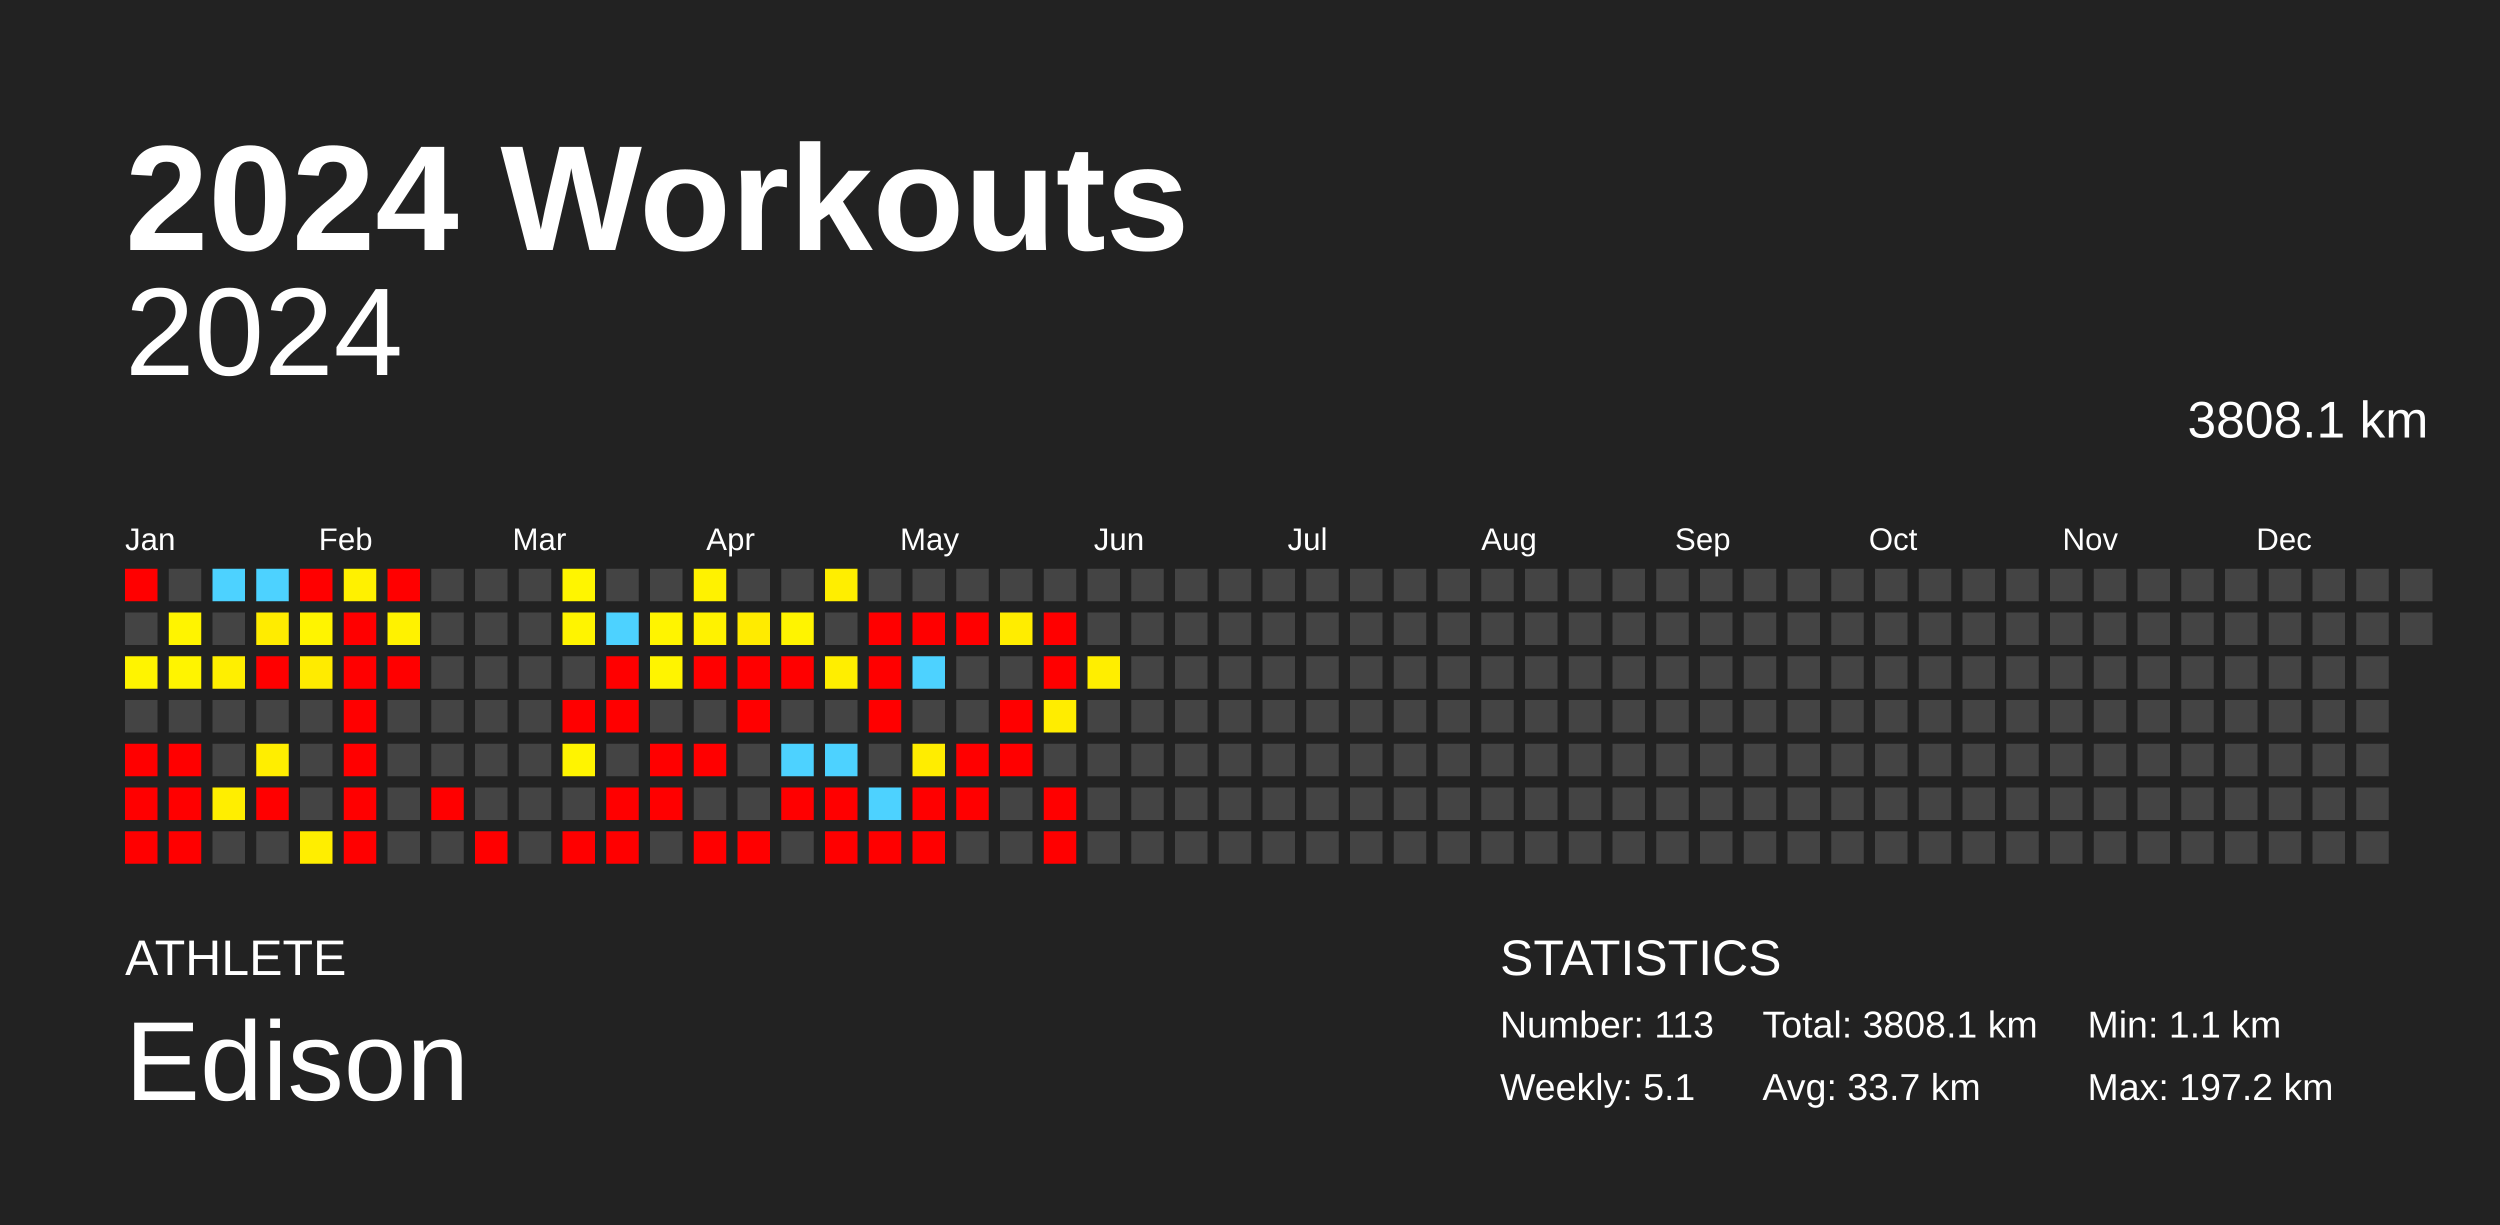
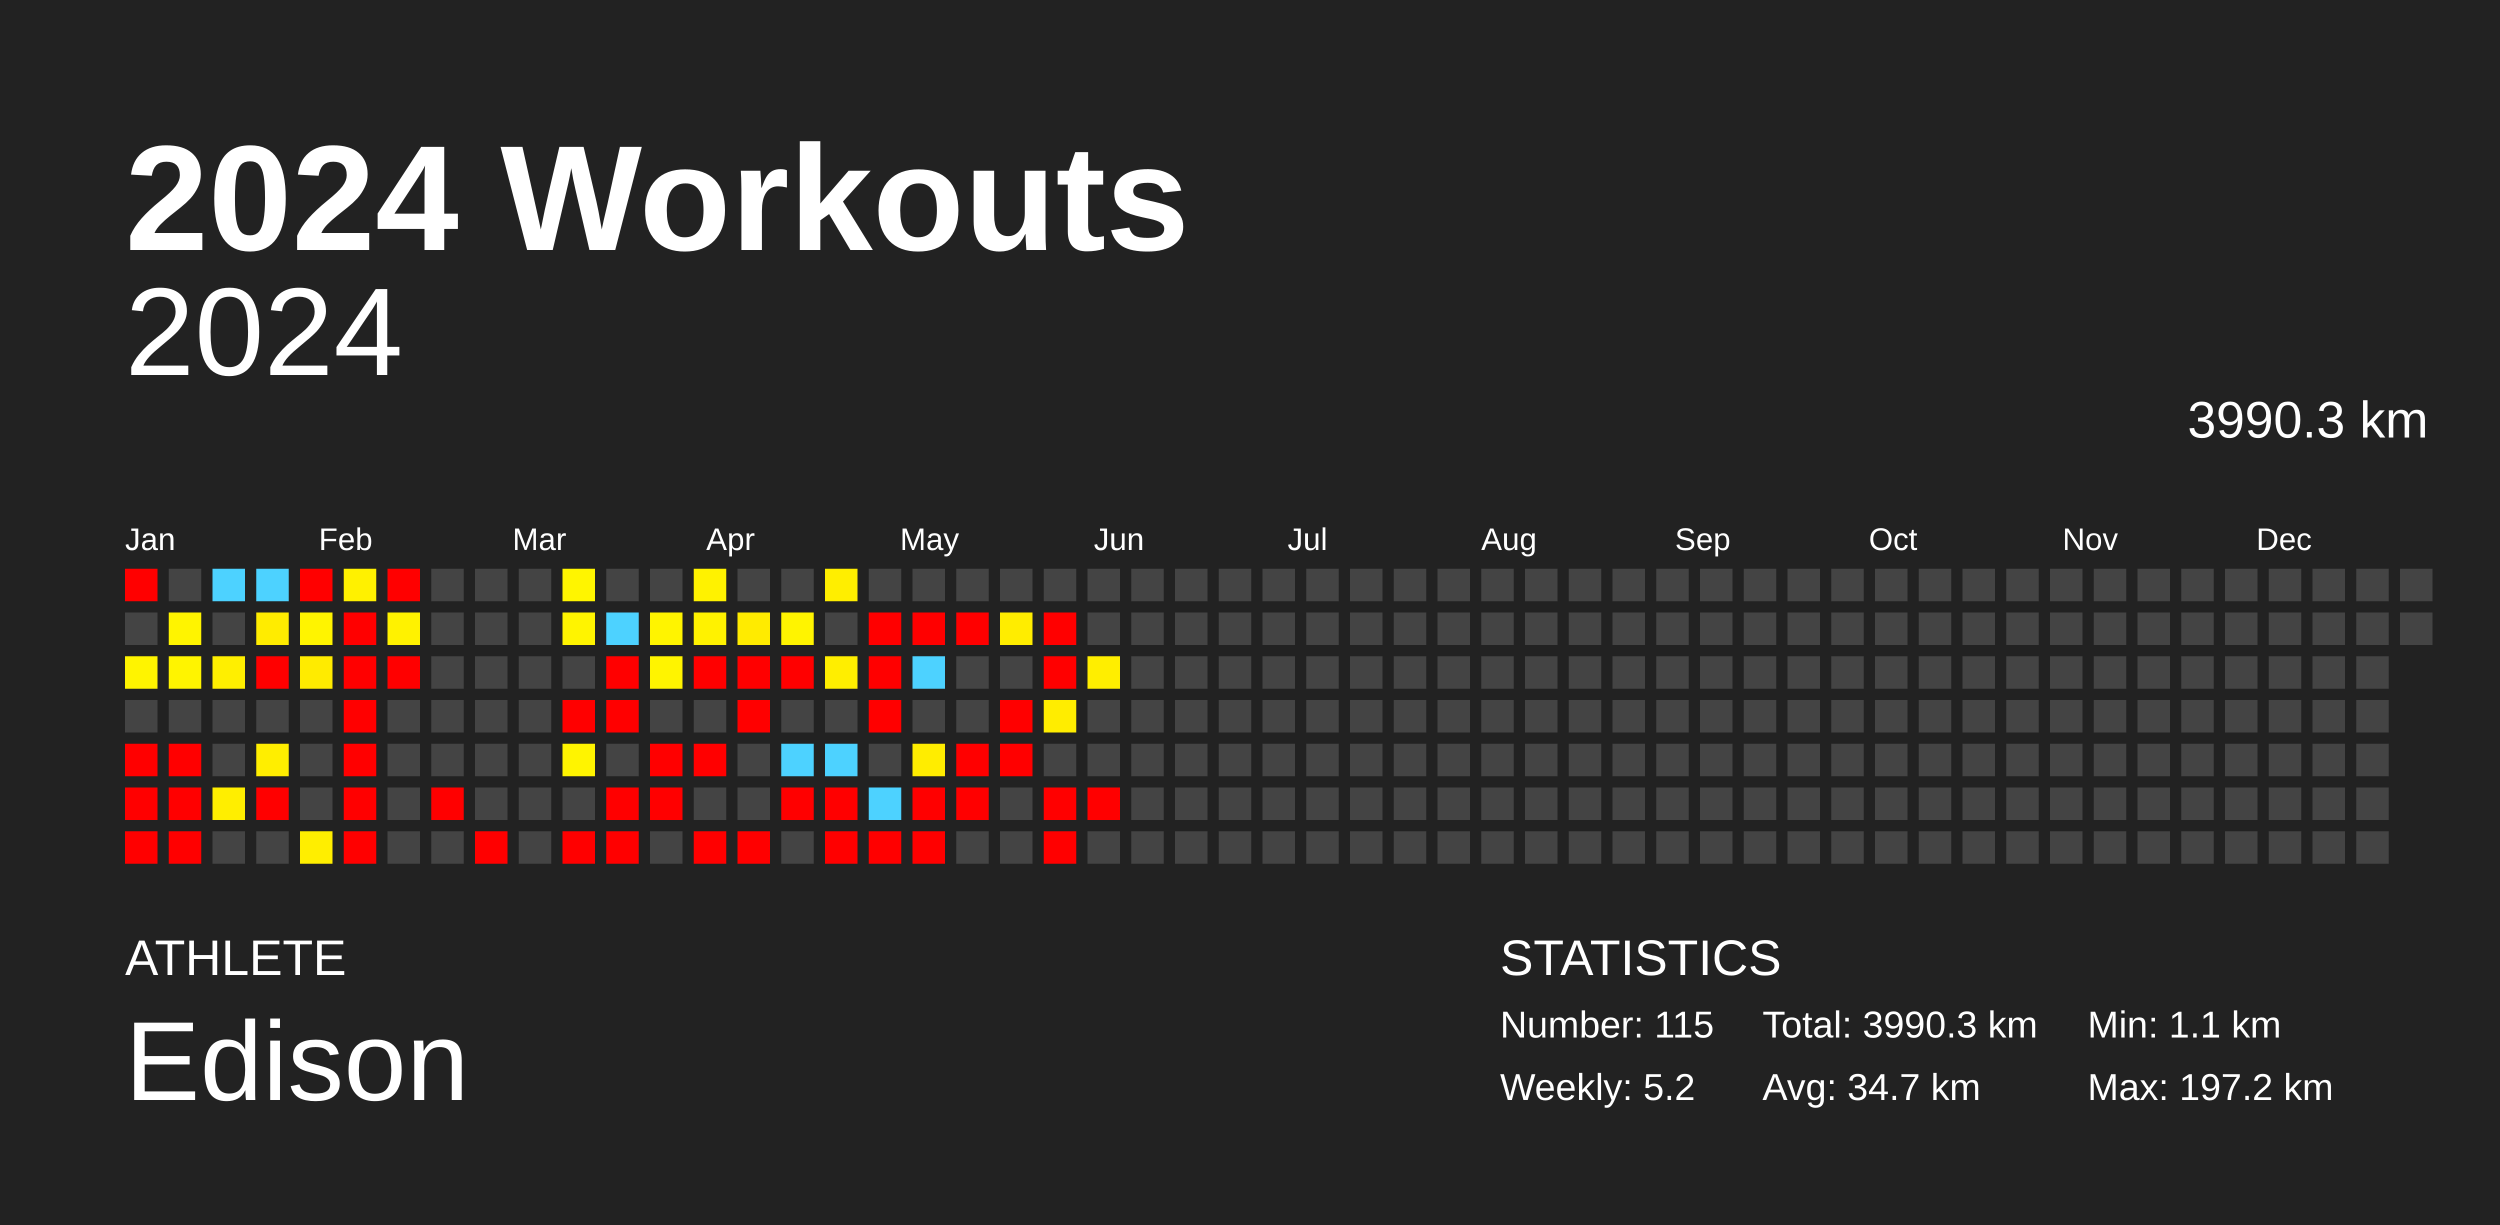
<svg xmlns="http://www.w3.org/2000/svg" baseProfile="full" height="98mm" version="1.1" viewBox="0,0,200,98" width="200mm">
  <defs />
  <rect fill="#222222" height="98" width="200" x="0" y="0" />
  <text fill="#FFFFFF" style="font-size:12px; font-family:Arial; font-weight:bold;" x="10" y="20">2024 Workouts</text>
  <text fill="#FFFFFF" style="font-size:4px; font-family:Arial" x="10" y="78">ATHLETE</text>
  <text fill="#FFFFFF" style="font-size:9px; font-family:Arial" x="10" y="88">Edison</text>
  <text fill="#FFFFFF" style="font-size:4px; font-family:Arial" x="120" y="78">STATISTICS</text>
-   <text fill="#FFFFFF" style="font-size:3px; font-family:Arial" x="120" y="83">Number: 113</text>
-   <text fill="#FFFFFF" style="font-size:3px; font-family:Arial" x="120" y="88">Weekly: 5.1</text>
-   <text fill="#FFFFFF" style="font-size:3px; font-family:Arial" x="141" y="83">Total: 3808.1 km</text>
-   <text fill="#FFFFFF" style="font-size:3px; font-family:Arial" x="141" y="88">Avg: 33.7 km</text>
+   <text fill="#FFFFFF" style="font-size:3px; font-family:Arial" x="120" y="83">Number: 115</text>
+   <text fill="#FFFFFF" style="font-size:3px; font-family:Arial" x="120" y="88">Weekly: 5.2</text>
+   <text fill="#FFFFFF" style="font-size:3px; font-family:Arial" x="141" y="83">Total: 3990.3 km</text>
+   <text fill="#FFFFFF" style="font-size:3px; font-family:Arial" x="141" y="88">Avg: 34.7 km</text>
  <text fill="#FFFFFF" style="font-size:3px; font-family:Arial" x="167" y="83">Min: 1.1 km</text>
  <text fill="#FFFFFF" style="font-size:3px; font-family:Arial" x="167" y="88">Max: 197.2 km</text>
  <text alignment-baseline="hanging" fill="#FFFFFF" style="font-size:10.0px; font-family:Arial;" x="10" y="30">2024</text>
-   <text alignment-baseline="hanging" fill="#FFFFFF" style="font-size:4.125px; font-family:Arial;" x="175" y="35">3808.1 km</text>
+   <text alignment-baseline="hanging" fill="#FFFFFF" style="font-size:4.125px; font-family:Arial;" x="175" y="35">3990.3 km</text>
  <text fill="#FFFFFF" style="font-size:2.5px; font-family:Arial" x="10.0" y="44">Jan</text>
  <text fill="#FFFFFF" style="font-size:2.5px; font-family:Arial" x="25.5" y="44">Feb</text>
  <text fill="#FFFFFF" style="font-size:2.5px; font-family:Arial" x="41.0" y="44">Mar</text>
  <text fill="#FFFFFF" style="font-size:2.5px; font-family:Arial" x="56.5" y="44">Apr</text>
  <text fill="#FFFFFF" style="font-size:2.5px; font-family:Arial" x="72.0" y="44">May</text>
  <text fill="#FFFFFF" style="font-size:2.5px; font-family:Arial" x="87.5" y="44">Jun</text>
  <text fill="#FFFFFF" style="font-size:2.5px; font-family:Arial" x="103.0" y="44">Jul</text>
  <text fill="#FFFFFF" style="font-size:2.5px; font-family:Arial" x="118.5" y="44">Aug</text>
  <text fill="#FFFFFF" style="font-size:2.5px; font-family:Arial" x="134.0" y="44">Sep</text>
  <text fill="#FFFFFF" style="font-size:2.5px; font-family:Arial" x="149.5" y="44">Oct</text>
  <text fill="#FFFFFF" style="font-size:2.5px; font-family:Arial" x="165.0" y="44">Nov</text>
  <text fill="#FFFFFF" style="font-size:2.5px; font-family:Arial" x="180.5" y="44">Dec</text>
  <rect fill="red" height="2.6" width="2.6" x="10.0" y="45.5" />
  <rect fill="#444444" height="2.6" width="2.6" x="10.0" y="49.0" />
  <rect fill="#fff400" height="2.6" width="2.6" x="10.0" y="52.5" />
  <rect fill="#444444" height="2.6" width="2.6" x="10.0" y="56.0" />
  <rect fill="red" height="2.6" width="2.6" x="10.0" y="59.5" />
  <rect fill="red" height="2.6" width="2.6" x="10.0" y="63.0" />
  <rect fill="red" height="2.6" width="2.6" x="10.0" y="66.5" />
  <rect fill="#444444" height="2.6" width="2.6" x="13.5" y="45.5" />
  <rect fill="#fff400" height="2.6" width="2.6" x="13.5" y="49.0" />
  <rect fill="#fff400" height="2.6" width="2.6" x="13.5" y="52.5" />
  <rect fill="#444444" height="2.6" width="2.6" x="13.5" y="56.0" />
  <rect fill="red" height="2.6" width="2.6" x="13.5" y="59.5" />
  <rect fill="red" height="2.6" width="2.6" x="13.5" y="63.0" />
  <rect fill="red" height="2.6" width="2.6" x="13.5" y="66.5" />
  <rect fill="#4dd2ff" height="2.6" width="2.6" x="17.0" y="45.5" />
  <rect fill="#444444" height="2.6" width="2.6" x="17.0" y="49.0" />
  <rect fill="#ffef00" height="2.6" width="2.6" x="17.0" y="52.5" />
  <rect fill="#444444" height="2.6" width="2.6" x="17.0" y="56.0" />
  <rect fill="#444444" height="2.6" width="2.6" x="17.0" y="59.5" />
  <rect fill="#ffee00" height="2.6" width="2.6" x="17.0" y="63.0" />
  <rect fill="#444444" height="2.6" width="2.6" x="17.0" y="66.5" />
  <rect fill="#4dd2ff" height="2.6" width="2.6" x="20.5" y="45.5" />
  <rect fill="#ffec00" height="2.6" width="2.6" x="20.5" y="49.0" />
  <rect fill="red" height="2.6" width="2.6" x="20.5" y="52.5" />
  <rect fill="#444444" height="2.6" width="2.6" x="20.5" y="56.0" />
  <rect fill="#ffee00" height="2.6" width="2.6" x="20.5" y="59.5" />
  <rect fill="red" height="2.6" width="2.6" x="20.5" y="63.0" />
  <rect fill="#444444" height="2.6" width="2.6" x="20.5" y="66.5" />
  <rect fill="red" height="2.6" width="2.6" x="24.0" y="45.5" />
  <rect fill="#fff400" height="2.6" width="2.6" x="24.0" y="49.0" />
  <rect fill="#ffeb00" height="2.6" width="2.6" x="24.0" y="52.5" />
  <rect fill="#444444" height="2.6" width="2.6" x="24.0" y="56.0" />
  <rect fill="#444444" height="2.6" width="2.6" x="24.0" y="59.5" />
  <rect fill="#444444" height="2.6" width="2.6" x="24.0" y="63.0" />
  <rect fill="#ffee00" height="2.6" width="2.6" x="24.0" y="66.5" />
  <rect fill="#fff100" height="2.6" width="2.6" x="27.5" y="45.5" />
  <rect fill="red" height="2.6" width="2.6" x="27.5" y="49.0" />
  <rect fill="red" height="2.6" width="2.6" x="27.5" y="52.5" />
  <rect fill="red" height="2.6" width="2.6" x="27.5" y="56.0" />
  <rect fill="red" height="2.6" width="2.6" x="27.5" y="59.5" />
  <rect fill="red" height="2.6" width="2.6" x="27.5" y="63.0" />
  <rect fill="red" height="2.6" width="2.6" x="27.5" y="66.5" />
  <rect fill="red" height="2.6" width="2.6" x="31.0" y="45.5" />
  <rect fill="#fff200" height="2.6" width="2.6" x="31.0" y="49.0" />
  <rect fill="red" height="2.6" width="2.6" x="31.0" y="52.5" />
  <rect fill="#444444" height="2.6" width="2.6" x="31.0" y="56.0" />
  <rect fill="#444444" height="2.6" width="2.6" x="31.0" y="59.5" />
  <rect fill="#444444" height="2.6" width="2.6" x="31.0" y="63.0" />
  <rect fill="#444444" height="2.6" width="2.6" x="31.0" y="66.5" />
  <rect fill="#444444" height="2.6" width="2.6" x="34.5" y="45.5" />
  <rect fill="#444444" height="2.6" width="2.6" x="34.5" y="49.0" />
  <rect fill="#444444" height="2.6" width="2.6" x="34.5" y="52.5" />
  <rect fill="#444444" height="2.6" width="2.6" x="34.5" y="56.0" />
  <rect fill="#444444" height="2.6" width="2.6" x="34.5" y="59.5" />
  <rect fill="red" height="2.6" width="2.6" x="34.5" y="63.0" />
  <rect fill="#444444" height="2.6" width="2.6" x="34.5" y="66.5" />
  <rect fill="#444444" height="2.6" width="2.6" x="38.0" y="45.5" />
  <rect fill="#444444" height="2.6" width="2.6" x="38.0" y="49.0" />
  <rect fill="#444444" height="2.6" width="2.6" x="38.0" y="52.5" />
  <rect fill="#444444" height="2.6" width="2.6" x="38.0" y="56.0" />
  <rect fill="#444444" height="2.6" width="2.6" x="38.0" y="59.5" />
  <rect fill="#444444" height="2.6" width="2.6" x="38.0" y="63.0" />
  <rect fill="red" height="2.6" width="2.6" x="38.0" y="66.5" />
  <rect fill="#444444" height="2.6" width="2.6" x="41.5" y="45.5" />
  <rect fill="#444444" height="2.6" width="2.6" x="41.5" y="49.0" />
  <rect fill="#444444" height="2.6" width="2.6" x="41.5" y="52.5" />
  <rect fill="#444444" height="2.6" width="2.6" x="41.5" y="56.0" />
  <rect fill="#444444" height="2.6" width="2.6" x="41.5" y="59.5" />
  <rect fill="#444444" height="2.6" width="2.6" x="41.5" y="63.0" />
  <rect fill="#444444" height="2.6" width="2.6" x="41.5" y="66.5" />
  <rect fill="#fff500" height="2.6" width="2.6" x="45.0" y="45.5" />
  <rect fill="#fff400" height="2.6" width="2.6" x="45.0" y="49.0" />
  <rect fill="#444444" height="2.6" width="2.6" x="45.0" y="52.5" />
  <rect fill="red" height="2.6" width="2.6" x="45.0" y="56.0" />
  <rect fill="#fff400" height="2.6" width="2.6" x="45.0" y="59.5" />
  <rect fill="#444444" height="2.6" width="2.6" x="45.0" y="63.0" />
  <rect fill="red" height="2.6" width="2.6" x="45.0" y="66.5" />
  <rect fill="#444444" height="2.6" width="2.6" x="48.5" y="45.5" />
  <rect fill="#4dd2ff" height="2.6" width="2.6" x="48.5" y="49.0" />
  <rect fill="red" height="2.6" width="2.6" x="48.5" y="52.5" />
  <rect fill="red" height="2.6" width="2.6" x="48.5" y="56.0" />
  <rect fill="#444444" height="2.6" width="2.6" x="48.5" y="59.5" />
  <rect fill="red" height="2.6" width="2.6" x="48.5" y="63.0" />
  <rect fill="red" height="2.6" width="2.6" x="48.5" y="66.5" />
  <rect fill="#444444" height="2.6" width="2.6" x="52.0" y="45.5" />
  <rect fill="#fff400" height="2.6" width="2.6" x="52.0" y="49.0" />
  <rect fill="#fff400" height="2.6" width="2.6" x="52.0" y="52.5" />
  <rect fill="#444444" height="2.6" width="2.6" x="52.0" y="56.0" />
  <rect fill="red" height="2.6" width="2.6" x="52.0" y="59.5" />
  <rect fill="red" height="2.6" width="2.6" x="52.0" y="63.0" />
  <rect fill="#444444" height="2.6" width="2.6" x="52.0" y="66.5" />
  <rect fill="#fff200" height="2.6" width="2.6" x="55.5" y="45.5" />
  <rect fill="#fff200" height="2.6" width="2.6" x="55.5" y="49.0" />
  <rect fill="red" height="2.6" width="2.6" x="55.5" y="52.5" />
  <rect fill="#444444" height="2.6" width="2.6" x="55.5" y="56.0" />
  <rect fill="red" height="2.6" width="2.6" x="55.5" y="59.5" />
  <rect fill="#444444" height="2.6" width="2.6" x="55.5" y="63.0" />
  <rect fill="red" height="2.6" width="2.6" x="55.5" y="66.5" />
  <rect fill="#444444" height="2.6" width="2.6" x="59.0" y="45.5" />
  <rect fill="#ffeb00" height="2.6" width="2.6" x="59.0" y="49.0" />
  <rect fill="red" height="2.6" width="2.6" x="59.0" y="52.5" />
  <rect fill="red" height="2.6" width="2.6" x="59.0" y="56.0" />
  <rect fill="#444444" height="2.6" width="2.6" x="59.0" y="59.5" />
  <rect fill="#444444" height="2.6" width="2.6" x="59.0" y="63.0" />
  <rect fill="red" height="2.6" width="2.6" x="59.0" y="66.5" />
  <rect fill="#444444" height="2.6" width="2.6" x="62.5" y="45.5" />
  <rect fill="#fff400" height="2.6" width="2.6" x="62.5" y="49.0" />
  <rect fill="red" height="2.6" width="2.6" x="62.5" y="52.5" />
  <rect fill="#444444" height="2.6" width="2.6" x="62.5" y="56.0" />
  <rect fill="#4dd2ff" height="2.6" width="2.6" x="62.5" y="59.5" />
  <rect fill="red" height="2.6" width="2.6" x="62.5" y="63.0" />
  <rect fill="#444444" height="2.6" width="2.6" x="62.5" y="66.5" />
  <rect fill="#ffee00" height="2.6" width="2.6" x="66.0" y="45.5" />
  <rect fill="#444444" height="2.6" width="2.6" x="66.0" y="49.0" />
  <rect fill="#ffee00" height="2.6" width="2.6" x="66.0" y="52.5" />
  <rect fill="#444444" height="2.6" width="2.6" x="66.0" y="56.0" />
  <rect fill="#4dd2ff" height="2.6" width="2.6" x="66.0" y="59.5" />
  <rect fill="red" height="2.6" width="2.6" x="66.0" y="63.0" />
  <rect fill="red" height="2.6" width="2.6" x="66.0" y="66.5" />
  <rect fill="#444444" height="2.6" width="2.6" x="69.5" y="45.5" />
  <rect fill="red" height="2.6" width="2.6" x="69.5" y="49.0" />
  <rect fill="red" height="2.6" width="2.6" x="69.5" y="52.5" />
  <rect fill="red" height="2.6" width="2.6" x="69.5" y="56.0" />
  <rect fill="#444444" height="2.6" width="2.6" x="69.5" y="59.5" />
  <rect fill="#4dd2ff" height="2.6" width="2.6" x="69.5" y="63.0" />
  <rect fill="red" height="2.6" width="2.6" x="69.5" y="66.5" />
  <rect fill="#444444" height="2.6" width="2.6" x="73.0" y="45.5" />
  <rect fill="red" height="2.6" width="2.6" x="73.0" y="49.0" />
  <rect fill="#4dd2ff" height="2.6" width="2.6" x="73.0" y="52.5" />
  <rect fill="#444444" height="2.6" width="2.6" x="73.0" y="56.0" />
  <rect fill="#ffed00" height="2.6" width="2.6" x="73.0" y="59.5" />
  <rect fill="red" height="2.6" width="2.6" x="73.0" y="63.0" />
  <rect fill="red" height="2.6" width="2.6" x="73.0" y="66.5" />
  <rect fill="#444444" height="2.6" width="2.6" x="76.5" y="45.5" />
  <rect fill="red" height="2.6" width="2.6" x="76.5" y="49.0" />
  <rect fill="#444444" height="2.6" width="2.6" x="76.5" y="52.5" />
  <rect fill="#444444" height="2.6" width="2.6" x="76.5" y="56.0" />
  <rect fill="red" height="2.6" width="2.6" x="76.5" y="59.5" />
  <rect fill="red" height="2.6" width="2.6" x="76.5" y="63.0" />
  <rect fill="#444444" height="2.6" width="2.6" x="76.5" y="66.5" />
  <rect fill="#444444" height="2.6" width="2.6" x="80.0" y="45.5" />
  <rect fill="#ffed00" height="2.6" width="2.6" x="80.0" y="49.0" />
  <rect fill="#444444" height="2.6" width="2.6" x="80.0" y="52.5" />
  <rect fill="red" height="2.6" width="2.6" x="80.0" y="56.0" />
  <rect fill="red" height="2.6" width="2.6" x="80.0" y="59.5" />
  <rect fill="#444444" height="2.6" width="2.6" x="80.0" y="63.0" />
  <rect fill="#444444" height="2.6" width="2.6" x="80.0" y="66.5" />
  <rect fill="#444444" height="2.6" width="2.6" x="83.5" y="45.5" />
  <rect fill="red" height="2.6" width="2.6" x="83.5" y="49.0" />
  <rect fill="red" height="2.6" width="2.6" x="83.5" y="52.5" />
  <rect fill="#ffed00" height="2.6" width="2.6" x="83.5" y="56.0" />
  <rect fill="#444444" height="2.6" width="2.6" x="83.5" y="59.5" />
  <rect fill="red" height="2.6" width="2.6" x="83.5" y="63.0" />
  <rect fill="red" height="2.6" width="2.6" x="83.5" y="66.5" />
  <rect fill="#444444" height="2.6" width="2.6" x="87.0" y="45.5" />
  <rect fill="#444444" height="2.6" width="2.6" x="87.0" y="49.0" />
  <rect fill="#ffee00" height="2.6" width="2.6" x="87.0" y="52.5" />
  <rect fill="#444444" height="2.6" width="2.6" x="87.0" y="56.0" />
  <rect fill="#444444" height="2.6" width="2.6" x="87.0" y="59.5" />
-   <rect fill="#444444" height="2.6" width="2.6" x="87.0" y="63.0" />
+   <rect fill="red" height="2.6" width="2.6" x="87.0" y="63.0" />
  <rect fill="#444444" height="2.6" width="2.6" x="87.0" y="66.5" />
  <rect fill="#444444" height="2.6" width="2.6" x="90.5" y="45.5" />
  <rect fill="#444444" height="2.6" width="2.6" x="90.5" y="49.0" />
  <rect fill="#444444" height="2.6" width="2.6" x="90.5" y="52.5" />
  <rect fill="#444444" height="2.6" width="2.6" x="90.5" y="56.0" />
  <rect fill="#444444" height="2.6" width="2.6" x="90.5" y="59.5" />
  <rect fill="#444444" height="2.6" width="2.6" x="90.5" y="63.0" />
  <rect fill="#444444" height="2.6" width="2.6" x="90.5" y="66.5" />
  <rect fill="#444444" height="2.6" width="2.6" x="94.0" y="45.5" />
  <rect fill="#444444" height="2.6" width="2.6" x="94.0" y="49.0" />
  <rect fill="#444444" height="2.6" width="2.6" x="94.0" y="52.5" />
  <rect fill="#444444" height="2.6" width="2.6" x="94.0" y="56.0" />
  <rect fill="#444444" height="2.6" width="2.6" x="94.0" y="59.5" />
  <rect fill="#444444" height="2.6" width="2.6" x="94.0" y="63.0" />
  <rect fill="#444444" height="2.6" width="2.6" x="94.0" y="66.5" />
  <rect fill="#444444" height="2.6" width="2.6" x="97.5" y="45.5" />
  <rect fill="#444444" height="2.6" width="2.6" x="97.5" y="49.0" />
  <rect fill="#444444" height="2.6" width="2.6" x="97.5" y="52.5" />
  <rect fill="#444444" height="2.6" width="2.6" x="97.5" y="56.0" />
  <rect fill="#444444" height="2.6" width="2.6" x="97.5" y="59.5" />
  <rect fill="#444444" height="2.6" width="2.6" x="97.5" y="63.0" />
  <rect fill="#444444" height="2.6" width="2.6" x="97.5" y="66.5" />
  <rect fill="#444444" height="2.6" width="2.6" x="101.0" y="45.5" />
  <rect fill="#444444" height="2.6" width="2.6" x="101.0" y="49.0" />
  <rect fill="#444444" height="2.6" width="2.6" x="101.0" y="52.5" />
  <rect fill="#444444" height="2.6" width="2.6" x="101.0" y="56.0" />
  <rect fill="#444444" height="2.6" width="2.6" x="101.0" y="59.5" />
  <rect fill="#444444" height="2.6" width="2.6" x="101.0" y="63.0" />
  <rect fill="#444444" height="2.6" width="2.6" x="101.0" y="66.5" />
  <rect fill="#444444" height="2.6" width="2.6" x="104.5" y="45.5" />
  <rect fill="#444444" height="2.6" width="2.6" x="104.5" y="49.0" />
  <rect fill="#444444" height="2.6" width="2.6" x="104.5" y="52.5" />
  <rect fill="#444444" height="2.6" width="2.6" x="104.5" y="56.0" />
  <rect fill="#444444" height="2.6" width="2.6" x="104.5" y="59.5" />
  <rect fill="#444444" height="2.6" width="2.6" x="104.5" y="63.0" />
  <rect fill="#444444" height="2.6" width="2.6" x="104.5" y="66.5" />
  <rect fill="#444444" height="2.6" width="2.6" x="108.0" y="45.5" />
  <rect fill="#444444" height="2.6" width="2.6" x="108.0" y="49.0" />
  <rect fill="#444444" height="2.6" width="2.6" x="108.0" y="52.5" />
  <rect fill="#444444" height="2.6" width="2.6" x="108.0" y="56.0" />
  <rect fill="#444444" height="2.6" width="2.6" x="108.0" y="59.5" />
  <rect fill="#444444" height="2.6" width="2.6" x="108.0" y="63.0" />
  <rect fill="#444444" height="2.6" width="2.6" x="108.0" y="66.5" />
  <rect fill="#444444" height="2.6" width="2.6" x="111.5" y="45.5" />
  <rect fill="#444444" height="2.6" width="2.6" x="111.5" y="49.0" />
  <rect fill="#444444" height="2.6" width="2.6" x="111.5" y="52.5" />
  <rect fill="#444444" height="2.6" width="2.6" x="111.5" y="56.0" />
  <rect fill="#444444" height="2.6" width="2.6" x="111.5" y="59.5" />
  <rect fill="#444444" height="2.6" width="2.6" x="111.5" y="63.0" />
  <rect fill="#444444" height="2.6" width="2.6" x="111.5" y="66.5" />
  <rect fill="#444444" height="2.6" width="2.6" x="115.0" y="45.5" />
  <rect fill="#444444" height="2.6" width="2.6" x="115.0" y="49.0" />
  <rect fill="#444444" height="2.6" width="2.6" x="115.0" y="52.5" />
  <rect fill="#444444" height="2.6" width="2.6" x="115.0" y="56.0" />
  <rect fill="#444444" height="2.6" width="2.6" x="115.0" y="59.5" />
  <rect fill="#444444" height="2.6" width="2.6" x="115.0" y="63.0" />
  <rect fill="#444444" height="2.6" width="2.6" x="115.0" y="66.5" />
  <rect fill="#444444" height="2.6" width="2.6" x="118.5" y="45.5" />
  <rect fill="#444444" height="2.6" width="2.6" x="118.5" y="49.0" />
  <rect fill="#444444" height="2.6" width="2.6" x="118.5" y="52.5" />
  <rect fill="#444444" height="2.6" width="2.6" x="118.5" y="56.0" />
  <rect fill="#444444" height="2.6" width="2.6" x="118.5" y="59.5" />
  <rect fill="#444444" height="2.6" width="2.6" x="118.5" y="63.0" />
  <rect fill="#444444" height="2.6" width="2.6" x="118.5" y="66.5" />
  <rect fill="#444444" height="2.6" width="2.6" x="122.0" y="45.5" />
  <rect fill="#444444" height="2.6" width="2.6" x="122.0" y="49.0" />
  <rect fill="#444444" height="2.6" width="2.6" x="122.0" y="52.5" />
  <rect fill="#444444" height="2.6" width="2.6" x="122.0" y="56.0" />
  <rect fill="#444444" height="2.6" width="2.6" x="122.0" y="59.5" />
  <rect fill="#444444" height="2.6" width="2.6" x="122.0" y="63.0" />
  <rect fill="#444444" height="2.6" width="2.6" x="122.0" y="66.5" />
  <rect fill="#444444" height="2.6" width="2.6" x="125.5" y="45.5" />
  <rect fill="#444444" height="2.6" width="2.6" x="125.5" y="49.0" />
  <rect fill="#444444" height="2.6" width="2.6" x="125.5" y="52.5" />
  <rect fill="#444444" height="2.6" width="2.6" x="125.5" y="56.0" />
  <rect fill="#444444" height="2.6" width="2.6" x="125.5" y="59.5" />
  <rect fill="#444444" height="2.6" width="2.6" x="125.5" y="63.0" />
  <rect fill="#444444" height="2.6" width="2.6" x="125.5" y="66.5" />
  <rect fill="#444444" height="2.6" width="2.6" x="129.0" y="45.5" />
  <rect fill="#444444" height="2.6" width="2.6" x="129.0" y="49.0" />
  <rect fill="#444444" height="2.6" width="2.6" x="129.0" y="52.5" />
  <rect fill="#444444" height="2.6" width="2.6" x="129.0" y="56.0" />
  <rect fill="#444444" height="2.6" width="2.6" x="129.0" y="59.5" />
  <rect fill="#444444" height="2.6" width="2.6" x="129.0" y="63.0" />
  <rect fill="#444444" height="2.6" width="2.6" x="129.0" y="66.5" />
  <rect fill="#444444" height="2.6" width="2.6" x="132.5" y="45.5" />
  <rect fill="#444444" height="2.6" width="2.6" x="132.5" y="49.0" />
  <rect fill="#444444" height="2.6" width="2.6" x="132.5" y="52.5" />
  <rect fill="#444444" height="2.6" width="2.6" x="132.5" y="56.0" />
  <rect fill="#444444" height="2.6" width="2.6" x="132.5" y="59.5" />
  <rect fill="#444444" height="2.6" width="2.6" x="132.5" y="63.0" />
  <rect fill="#444444" height="2.6" width="2.6" x="132.5" y="66.5" />
  <rect fill="#444444" height="2.6" width="2.6" x="136.0" y="45.5" />
  <rect fill="#444444" height="2.6" width="2.6" x="136.0" y="49.0" />
  <rect fill="#444444" height="2.6" width="2.6" x="136.0" y="52.5" />
  <rect fill="#444444" height="2.6" width="2.6" x="136.0" y="56.0" />
  <rect fill="#444444" height="2.6" width="2.6" x="136.0" y="59.5" />
  <rect fill="#444444" height="2.6" width="2.6" x="136.0" y="63.0" />
  <rect fill="#444444" height="2.6" width="2.6" x="136.0" y="66.5" />
  <rect fill="#444444" height="2.6" width="2.6" x="139.5" y="45.5" />
  <rect fill="#444444" height="2.6" width="2.6" x="139.5" y="49.0" />
  <rect fill="#444444" height="2.6" width="2.6" x="139.5" y="52.5" />
  <rect fill="#444444" height="2.6" width="2.6" x="139.5" y="56.0" />
  <rect fill="#444444" height="2.6" width="2.6" x="139.5" y="59.5" />
  <rect fill="#444444" height="2.6" width="2.6" x="139.5" y="63.0" />
  <rect fill="#444444" height="2.6" width="2.6" x="139.5" y="66.5" />
  <rect fill="#444444" height="2.6" width="2.6" x="143.0" y="45.5" />
  <rect fill="#444444" height="2.6" width="2.6" x="143.0" y="49.0" />
  <rect fill="#444444" height="2.6" width="2.6" x="143.0" y="52.5" />
  <rect fill="#444444" height="2.6" width="2.6" x="143.0" y="56.0" />
  <rect fill="#444444" height="2.6" width="2.6" x="143.0" y="59.5" />
  <rect fill="#444444" height="2.6" width="2.6" x="143.0" y="63.0" />
  <rect fill="#444444" height="2.6" width="2.6" x="143.0" y="66.5" />
  <rect fill="#444444" height="2.6" width="2.6" x="146.5" y="45.5" />
  <rect fill="#444444" height="2.6" width="2.6" x="146.5" y="49.0" />
  <rect fill="#444444" height="2.6" width="2.6" x="146.5" y="52.5" />
  <rect fill="#444444" height="2.6" width="2.6" x="146.5" y="56.0" />
  <rect fill="#444444" height="2.6" width="2.6" x="146.5" y="59.5" />
  <rect fill="#444444" height="2.6" width="2.6" x="146.5" y="63.0" />
  <rect fill="#444444" height="2.6" width="2.6" x="146.5" y="66.5" />
  <rect fill="#444444" height="2.6" width="2.6" x="150.0" y="45.5" />
  <rect fill="#444444" height="2.6" width="2.6" x="150.0" y="49.0" />
  <rect fill="#444444" height="2.6" width="2.6" x="150.0" y="52.5" />
  <rect fill="#444444" height="2.6" width="2.6" x="150.0" y="56.0" />
  <rect fill="#444444" height="2.6" width="2.6" x="150.0" y="59.5" />
  <rect fill="#444444" height="2.6" width="2.6" x="150.0" y="63.0" />
  <rect fill="#444444" height="2.6" width="2.6" x="150.0" y="66.5" />
  <rect fill="#444444" height="2.6" width="2.6" x="153.5" y="45.5" />
  <rect fill="#444444" height="2.6" width="2.6" x="153.5" y="49.0" />
  <rect fill="#444444" height="2.6" width="2.6" x="153.5" y="52.5" />
  <rect fill="#444444" height="2.6" width="2.6" x="153.5" y="56.0" />
  <rect fill="#444444" height="2.6" width="2.6" x="153.5" y="59.5" />
  <rect fill="#444444" height="2.6" width="2.6" x="153.5" y="63.0" />
  <rect fill="#444444" height="2.6" width="2.6" x="153.5" y="66.5" />
  <rect fill="#444444" height="2.6" width="2.6" x="157.0" y="45.5" />
  <rect fill="#444444" height="2.6" width="2.6" x="157.0" y="49.0" />
  <rect fill="#444444" height="2.6" width="2.6" x="157.0" y="52.5" />
  <rect fill="#444444" height="2.6" width="2.6" x="157.0" y="56.0" />
  <rect fill="#444444" height="2.6" width="2.6" x="157.0" y="59.5" />
  <rect fill="#444444" height="2.6" width="2.6" x="157.0" y="63.0" />
  <rect fill="#444444" height="2.6" width="2.6" x="157.0" y="66.5" />
  <rect fill="#444444" height="2.6" width="2.6" x="160.5" y="45.5" />
  <rect fill="#444444" height="2.6" width="2.6" x="160.5" y="49.0" />
  <rect fill="#444444" height="2.6" width="2.6" x="160.5" y="52.5" />
  <rect fill="#444444" height="2.6" width="2.6" x="160.5" y="56.0" />
  <rect fill="#444444" height="2.6" width="2.6" x="160.5" y="59.5" />
  <rect fill="#444444" height="2.6" width="2.6" x="160.5" y="63.0" />
  <rect fill="#444444" height="2.6" width="2.6" x="160.5" y="66.5" />
  <rect fill="#444444" height="2.6" width="2.6" x="164.0" y="45.5" />
  <rect fill="#444444" height="2.6" width="2.6" x="164.0" y="49.0" />
  <rect fill="#444444" height="2.6" width="2.6" x="164.0" y="52.5" />
  <rect fill="#444444" height="2.6" width="2.6" x="164.0" y="56.0" />
  <rect fill="#444444" height="2.6" width="2.6" x="164.0" y="59.5" />
  <rect fill="#444444" height="2.6" width="2.6" x="164.0" y="63.0" />
  <rect fill="#444444" height="2.6" width="2.6" x="164.0" y="66.5" />
  <rect fill="#444444" height="2.6" width="2.6" x="167.5" y="45.5" />
  <rect fill="#444444" height="2.6" width="2.6" x="167.5" y="49.0" />
  <rect fill="#444444" height="2.6" width="2.6" x="167.5" y="52.5" />
  <rect fill="#444444" height="2.6" width="2.6" x="167.5" y="56.0" />
  <rect fill="#444444" height="2.6" width="2.6" x="167.5" y="59.5" />
  <rect fill="#444444" height="2.6" width="2.6" x="167.5" y="63.0" />
  <rect fill="#444444" height="2.6" width="2.6" x="167.5" y="66.5" />
  <rect fill="#444444" height="2.6" width="2.6" x="171.0" y="45.5" />
  <rect fill="#444444" height="2.6" width="2.6" x="171.0" y="49.0" />
  <rect fill="#444444" height="2.6" width="2.6" x="171.0" y="52.5" />
  <rect fill="#444444" height="2.6" width="2.6" x="171.0" y="56.0" />
  <rect fill="#444444" height="2.6" width="2.6" x="171.0" y="59.5" />
  <rect fill="#444444" height="2.6" width="2.6" x="171.0" y="63.0" />
  <rect fill="#444444" height="2.6" width="2.6" x="171.0" y="66.5" />
  <rect fill="#444444" height="2.6" width="2.6" x="174.5" y="45.5" />
  <rect fill="#444444" height="2.6" width="2.6" x="174.5" y="49.0" />
  <rect fill="#444444" height="2.6" width="2.6" x="174.5" y="52.5" />
  <rect fill="#444444" height="2.6" width="2.6" x="174.5" y="56.0" />
  <rect fill="#444444" height="2.6" width="2.6" x="174.5" y="59.5" />
  <rect fill="#444444" height="2.6" width="2.6" x="174.5" y="63.0" />
  <rect fill="#444444" height="2.6" width="2.6" x="174.5" y="66.5" />
  <rect fill="#444444" height="2.6" width="2.6" x="178.0" y="45.5" />
  <rect fill="#444444" height="2.6" width="2.6" x="178.0" y="49.0" />
  <rect fill="#444444" height="2.6" width="2.6" x="178.0" y="52.5" />
  <rect fill="#444444" height="2.6" width="2.6" x="178.0" y="56.0" />
  <rect fill="#444444" height="2.6" width="2.6" x="178.0" y="59.5" />
  <rect fill="#444444" height="2.6" width="2.6" x="178.0" y="63.0" />
  <rect fill="#444444" height="2.6" width="2.6" x="178.0" y="66.5" />
  <rect fill="#444444" height="2.6" width="2.6" x="181.5" y="45.5" />
  <rect fill="#444444" height="2.6" width="2.6" x="181.5" y="49.0" />
  <rect fill="#444444" height="2.6" width="2.6" x="181.5" y="52.5" />
  <rect fill="#444444" height="2.6" width="2.6" x="181.5" y="56.0" />
  <rect fill="#444444" height="2.6" width="2.6" x="181.5" y="59.5" />
  <rect fill="#444444" height="2.6" width="2.6" x="181.5" y="63.0" />
  <rect fill="#444444" height="2.6" width="2.6" x="181.5" y="66.5" />
  <rect fill="#444444" height="2.6" width="2.6" x="185.0" y="45.5" />
  <rect fill="#444444" height="2.6" width="2.6" x="185.0" y="49.0" />
  <rect fill="#444444" height="2.6" width="2.6" x="185.0" y="52.5" />
  <rect fill="#444444" height="2.6" width="2.6" x="185.0" y="56.0" />
  <rect fill="#444444" height="2.6" width="2.6" x="185.0" y="59.5" />
  <rect fill="#444444" height="2.6" width="2.6" x="185.0" y="63.0" />
  <rect fill="#444444" height="2.6" width="2.6" x="185.0" y="66.5" />
  <rect fill="#444444" height="2.6" width="2.6" x="188.5" y="45.5" />
  <rect fill="#444444" height="2.6" width="2.6" x="188.5" y="49.0" />
  <rect fill="#444444" height="2.6" width="2.6" x="188.5" y="52.5" />
  <rect fill="#444444" height="2.6" width="2.6" x="188.5" y="56.0" />
  <rect fill="#444444" height="2.6" width="2.6" x="188.5" y="59.5" />
  <rect fill="#444444" height="2.6" width="2.6" x="188.5" y="63.0" />
  <rect fill="#444444" height="2.6" width="2.6" x="188.5" y="66.5" />
  <rect fill="#444444" height="2.6" width="2.6" x="192.0" y="45.5" />
  <rect fill="#444444" height="2.6" width="2.6" x="192.0" y="49.0" />
</svg>
